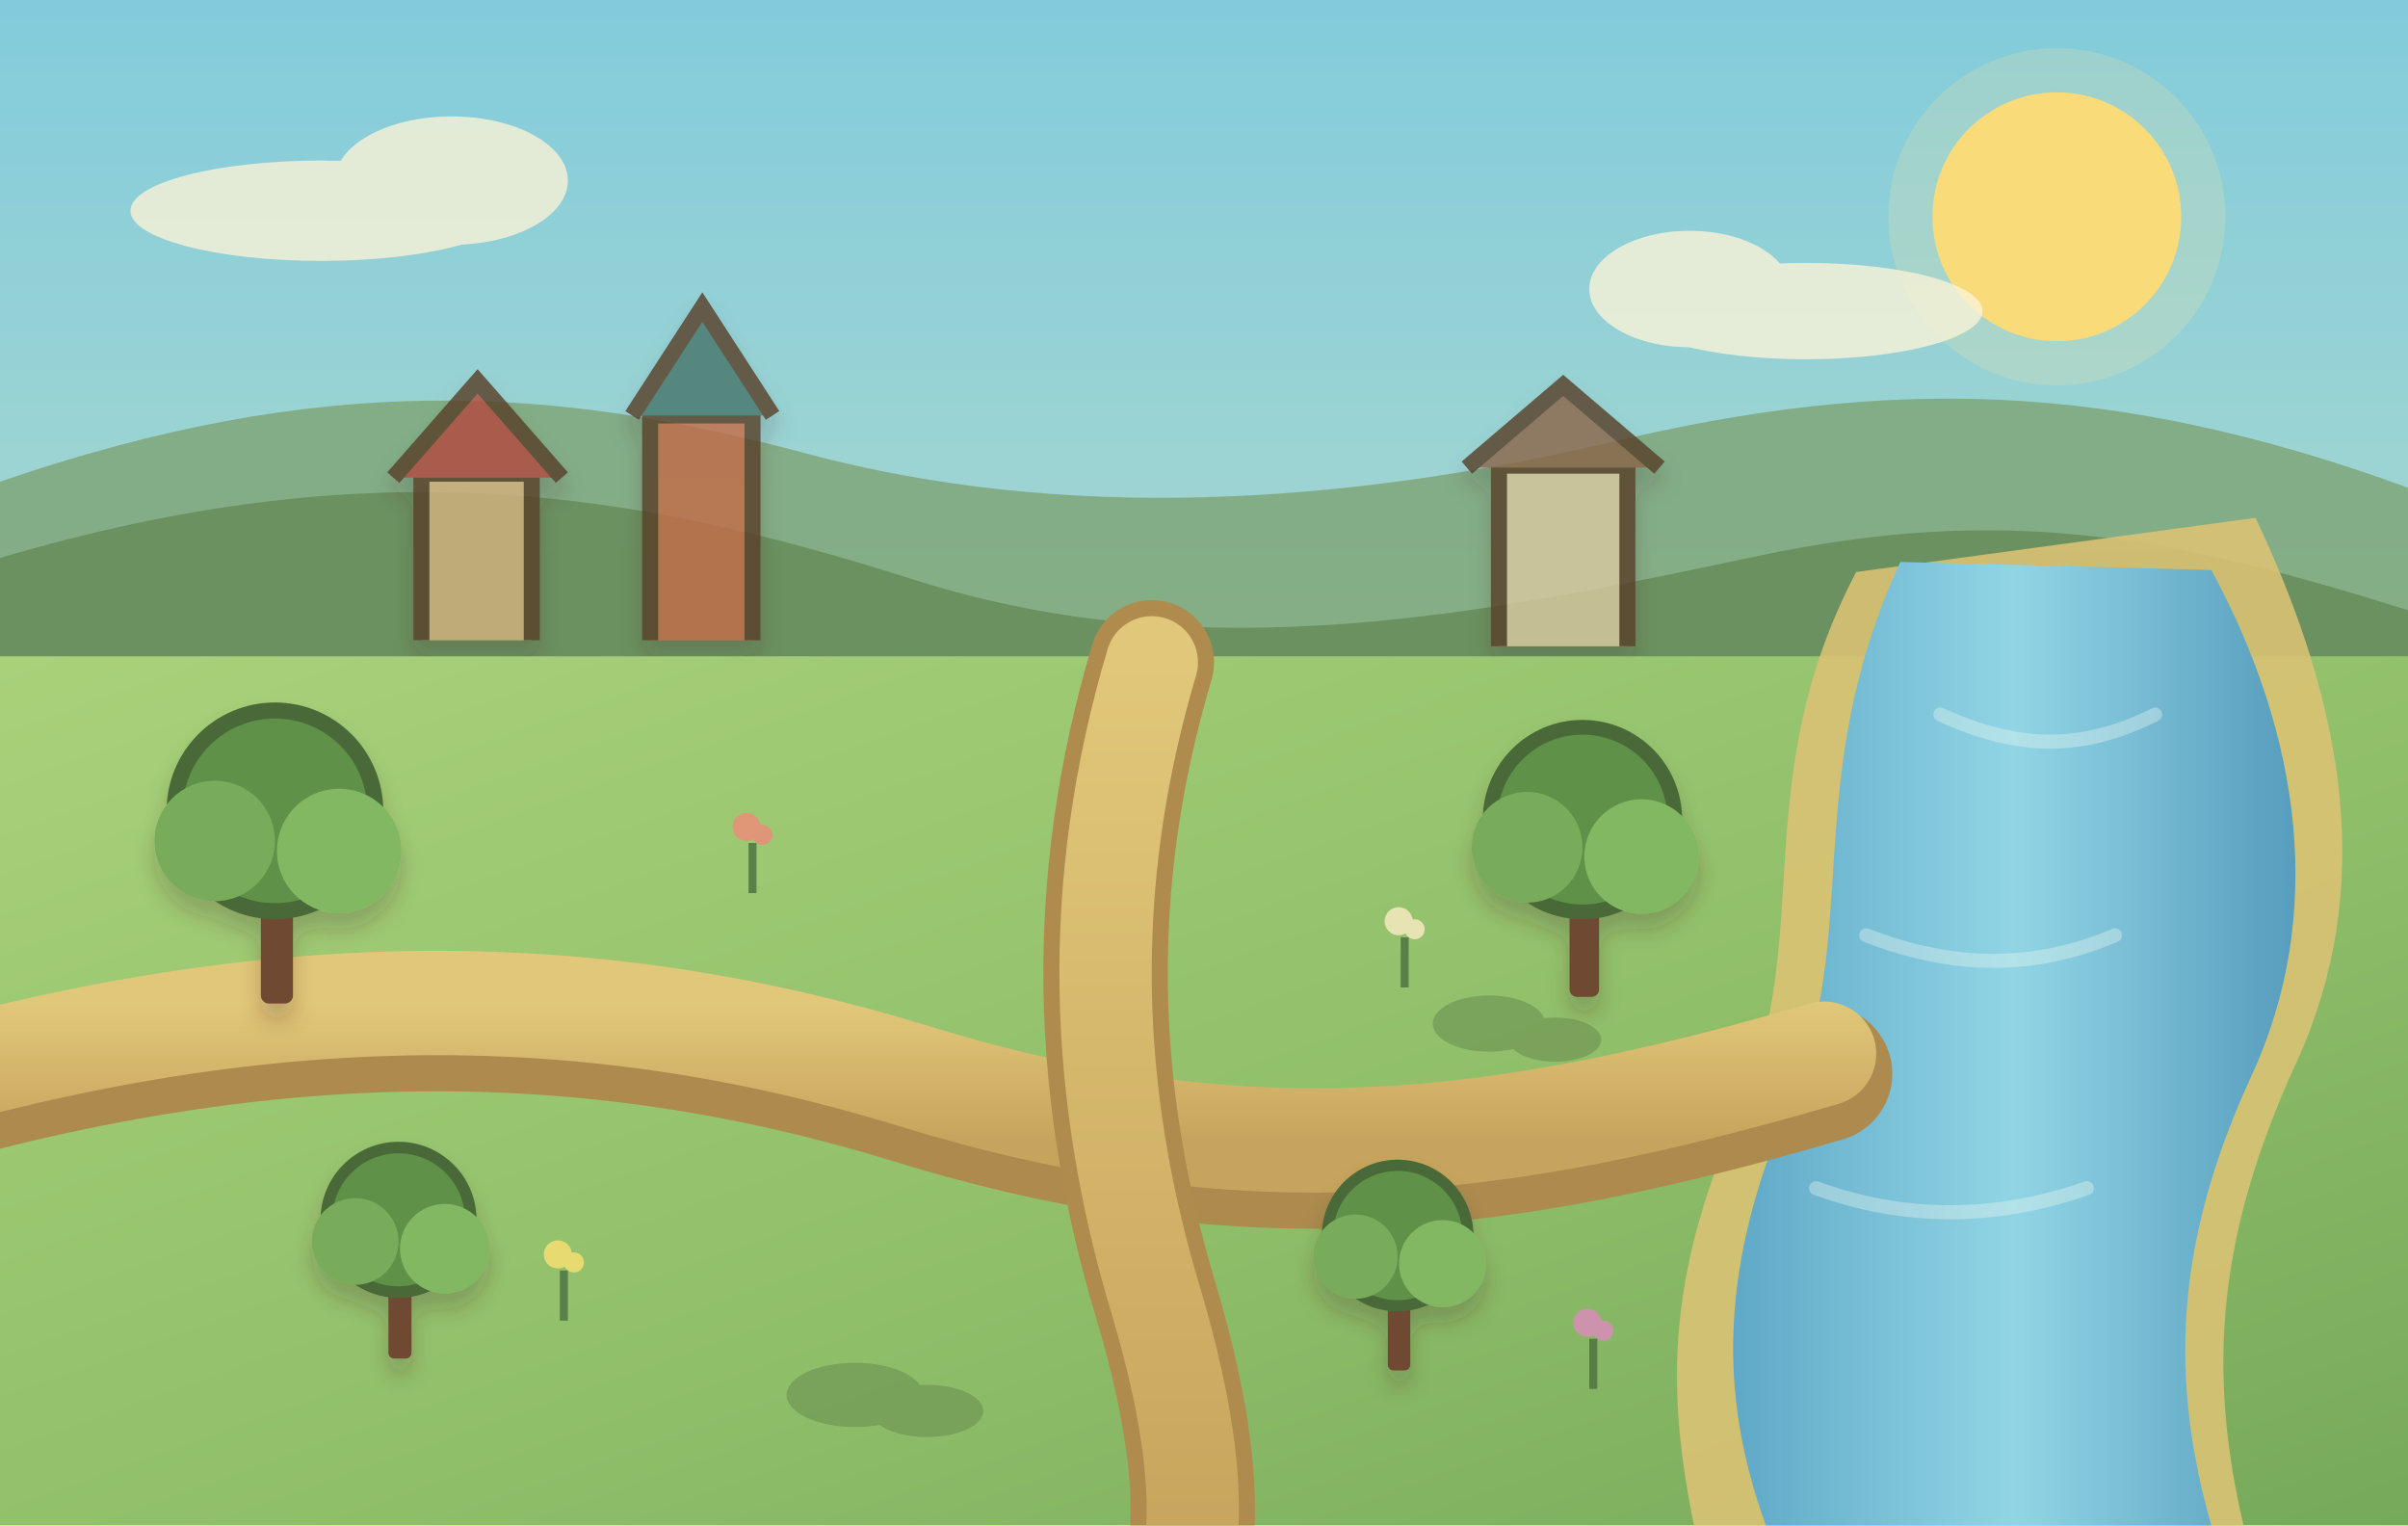
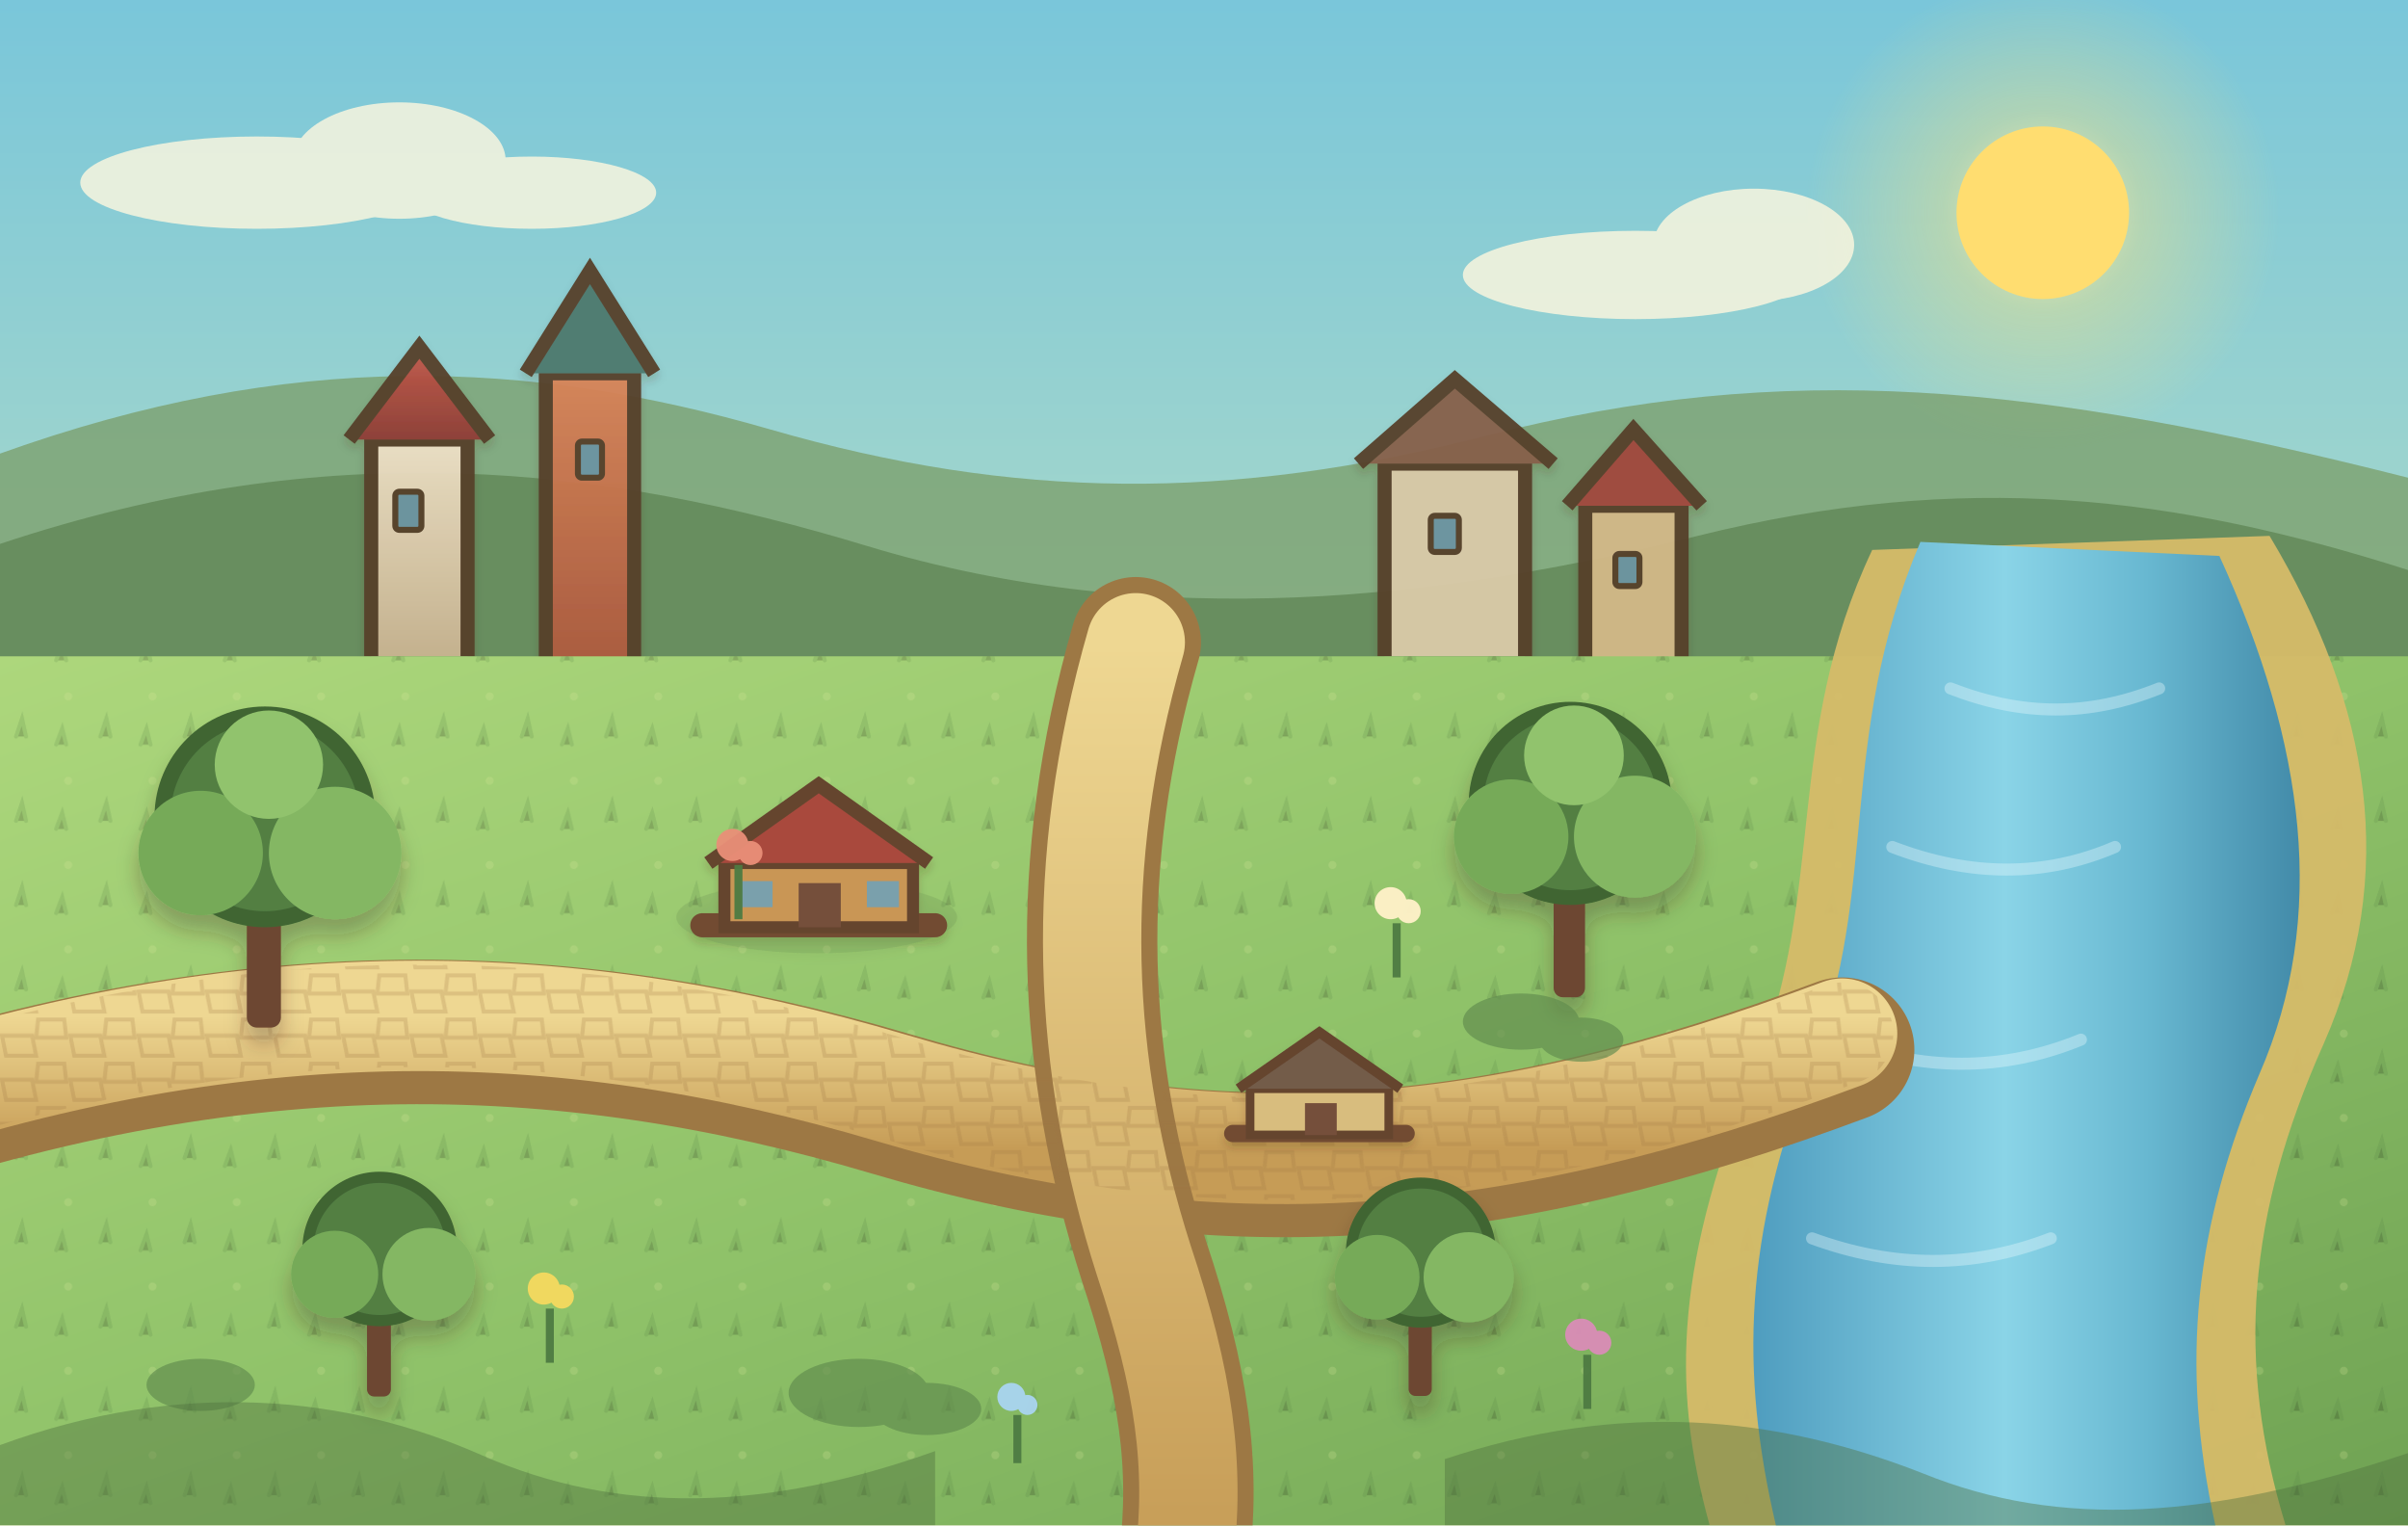
<svg xmlns="http://www.w3.org/2000/svg" viewBox="0 0 1200 760" preserveAspectRatio="xMidYMid slice">
  <defs>
    <linearGradient id="sky" x1="0" y1="0" x2="0" y2="1">
-       <stop offset="0" stop-color="#82cbdc" />
-       <stop offset="1" stop-color="#d6e8bf" />
+       <stop offset="0" stop-color="#79c6da" />
+       <stop offset=".58" stop-color="#b9dfc4" />
+       <stop offset="1" stop-color="#e9ddb0" />
    </linearGradient>
    <linearGradient id="grass" x1="0" y1="0" x2="1" y2="1">
-       <stop offset="0" stop-color="#a8d17a" />
-       <stop offset=".58" stop-color="#8fbe69" />
-       <stop offset="1" stop-color="#76a95a" />
+       <stop offset="0" stop-color="#add77c" />
+       <stop offset=".5" stop-color="#8fc269" />
+       <stop offset="1" stop-color="#6fa253" />
    </linearGradient>
    <linearGradient id="water" x1="0" y1="0" x2="1" y2="0">
-       <stop offset="0" stop-color="#5fa8c7" />
-       <stop offset=".5" stop-color="#91d5e5" />
-       <stop offset="1" stop-color="#579dbd" />
+       <stop offset="0" stop-color="#4f9dbf" />
+       <stop offset=".46" stop-color="#8ad4e7" />
+       <stop offset=".72" stop-color="#68b8d1" />
+       <stop offset="1" stop-color="#438ba9" />
    </linearGradient>
    <linearGradient id="path" x1="0" y1="0" x2="0" y2="1">
-       <stop offset="0" stop-color="#e1c779" />
-       <stop offset="1" stop-color="#c7a45d" />
+       <stop offset="0" stop-color="#eed792" />
+       <stop offset="1" stop-color="#c69c56" />
    </linearGradient>
-     <filter id="shadow">
-       <feDropShadow dx="0" dy="8" stdDeviation="5" flood-color="#3d2a1c" flood-opacity=".23" />
+     <linearGradient id="roof" x1="0" y1="0" x2="0" y2="1">
+       <stop offset="0" stop-color="#c55848" />
+       <stop offset="1" stop-color="#8e3c36" />
+     </linearGradient>
+     <linearGradient id="stone" x1="0" y1="0" x2="0" y2="1">
+       <stop offset="0" stop-color="#eee0c7" />
+       <stop offset="1" stop-color="#c9b391" />
+     </linearGradient>
+     <linearGradient id="brick" x1="0" y1="0" x2="0" y2="1">
+       <stop offset="0" stop-color="#d88458" />
+       <stop offset="1" stop-color="#ad593f" />
+     </linearGradient>
+     <radialGradient id="sunGlow">
+       <stop offset="0" stop-color="#fffbd0" stop-opacity=".9" />
+       <stop offset=".42" stop-color="#ffe47b" stop-opacity=".36" />
+       <stop offset="1" stop-color="#ffe47b" stop-opacity="0" />
+     </radialGradient>
+     <pattern id="grassTex" width="42" height="42" patternUnits="userSpaceOnUse">
+       <path d="M8 31l3-9 2 9m15 4 3-8 2 8" stroke="#527f43" stroke-width="2" opacity=".18" stroke-linecap="round" />
+       <circle cx="34" cy="11" r="2" fill="#dbe89a" opacity=".22" />
+     </pattern>
+     <pattern id="cobble" width="34" height="22" patternUnits="userSpaceOnUse">
+       <path d="M1 10h15l2 10H3zm18-8h13l1 9H18z" fill="none" stroke="#9e7542" stroke-width="2" opacity=".32" />
+     </pattern>
+     <filter id="shadow" x="-30%" y="-30%" width="170%" height="190%">
+       <feDropShadow dx="0" dy="8" stdDeviation="5" flood-color="#372417" flood-opacity=".28" />
+     </filter>
+     <filter id="soft" x="-20%" y="-20%" width="140%" height="150%">
+       <feDropShadow dx="0" dy="3" stdDeviation="2" flood-color="#3a281b" flood-opacity=".18" />
    </filter>
  </defs>
  <rect width="1200" height="760" fill="url(#sky)" />
-   <circle cx="1025" cy="108" r="62" fill="#ffd96b" opacity=".94" />
-   <circle cx="1025" cy="108" r="84" fill="#ffe89a" opacity=".2" />
-   <g fill="#f9f2d7" opacity=".8">
-     <ellipse cx="160" cy="105" rx="95" ry="25" />
-     <ellipse cx="225" cy="90" rx="58" ry="32" />
-     <ellipse cx="900" cy="155" rx="88" ry="24" />
-     <ellipse cx="842" cy="144" rx="50" ry="29" />
+   <circle cx="1018" cy="106" r="118" fill="url(#sunGlow)" />
+   <circle cx="1018" cy="106" r="43" fill="#ffdd70" />
+   <g fill="#fff8df" opacity=".8">
+     <ellipse cx="128" cy="91" rx="88" ry="23" />
+     <ellipse cx="199" cy="80" rx="53" ry="29" />
+     <ellipse cx="265" cy="96" rx="62" ry="18" />
+     <ellipse cx="815" cy="137" rx="86" ry="22" />
+     <ellipse cx="874" cy="122" rx="50" ry="28" />
  </g>
-   <path d="M0 240C160 185 275 192 402 226s266 26 402-6 248-31 396 23V390H0z" fill="#789c66" opacity=".7" />
-   <path d="M0 278c183-54 312-35 456 11 145 46 288 16 420-12 123-26 206-10 324 27v90H0z" fill="#648956" opacity=".78" />
-   <g opacity=".82" filter="url(#shadow)">
-     <path d="M210 319v-83h55v83" fill="#d0b27b" stroke="#59402a" stroke-width="8" />
-     <path d="M196 238l42-48 42 48" fill="#b24c41" stroke="#59402a" stroke-width="8" />
-     <path d="M324 319v-112h51v112" fill="#c26d49" stroke="#59402a" stroke-width="8" />
-     <path d="M315 207l35-54 35 54" fill="#47766d" stroke="#59402a" stroke-width="8" />
-     <path d="M747 322v-90h64v90" fill="#d7c89f" stroke="#59402a" stroke-width="8" />
-     <path d="M731 233l48-41 48 41" fill="#8b654a" stroke="#59402a" stroke-width="8" />
+   <path d="M0 226C145 174 263 179 384 214s229 36 357 3c149-38 273-26 459 21V352H0z" fill="#789b64" opacity=".72" />
+   <path d="M0 271c165-55 300-39 432 1 145 44 289 26 414-5 133-33 238-20 354 17v104H0z" fill="#5f8554" opacity=".76" />
+   <g opacity=".95" filter="url(#soft)">
+     <path d="M185 327V219h48v108" fill="url(#stone)" stroke="#57402c" stroke-width="7" />
+     <path d="M174 219l35-46 35 46" fill="url(#roof)" stroke="#57402c" stroke-width="7" />
+     <path d="M272 329V186h44v143" fill="url(#brick)" stroke="#57402c" stroke-width="7" />
+     <path d="M262 186l32-51 32 51" fill="#4e796d" stroke="#57402c" stroke-width="7" />
+     <path d="M690 327v-96h70v96" fill="#d9c9a8" stroke="#57402c" stroke-width="7" />
+     <path d="M677 231l48-42 49 42" fill="#866148" stroke="#57402c" stroke-width="7" />
+     <path d="M790 328v-76h48v76" fill="#d2b887" stroke="#57402c" stroke-width="7" />
+     <path d="M781 252l33-38 34 38" fill="#a1473c" stroke="#57402c" stroke-width="7" />
+     <g fill="#6c94a2" stroke="#57402c" stroke-width="3">
+       <rect x="197" y="245" width="13" height="19" rx="2" />
+       <rect x="288" y="220" width="12" height="18" rx="2" />
+       <rect x="713" y="257" width="14" height="18" rx="2" />
+       <rect x="805" y="276" width="12" height="16" rx="2" />
+     </g>
  </g>
  <rect y="327" width="1200" height="433" fill="url(#grass)" />
-   <path d="M925 285c-55 105-20 182-58 268-40 91-37 150-17 233h275c-29-98-20-171 20-258 38-84 25-173-21-270z" fill="#d9c273" opacity=".9" />
-   <path d="M947 280c-51 111-18 184-56 272-37 86-32 150-11 208h222c-23-80-15-148 20-224 37-80 25-169-20-252z" fill="url(#water)" />
-   <g opacity=".34" fill="none" stroke="#f4fbef" stroke-width="7" stroke-linecap="round">
-     <path d="M967 356c39 18 71 18 107 0" />
-     <path d="M930 466c44 17 84 17 124 0" />
-     <path d="M905 592c44 16 89 16 135 0" />
+   <rect y="327" width="1200" height="433" fill="url(#grassTex)" />
+   <path d="M933 274c-44 93-23 170-58 257-39 96-43 157-23 229h287c-25-82-19-155 19-240 37-84 24-168-27-253z" fill="#d5bb69" opacity=".95" />
+   <path d="M957 270c-42 99-20 172-54 259-34 87-36 154-18 231h219c-18-81-10-150 22-225 34-78 23-164-20-258z" fill="url(#water)" />
+   <g fill="none" stroke="#effcff" stroke-width="6" stroke-linecap="round" opacity=".34">
+     <path d="M972 343c36 14 69 14 104 0" />
+     <path d="M943 422c39 15 76 15 111 0" />
+     <path d="M916 518c42 16 82 16 121 0" />
+     <path d="M903 617c41 15 80 15 119 0" />
  </g>
-   <path d="M-90 563c215-70 385-66 545-17 165 51 290 37 454-11" fill="none" stroke="#ad8b4f" stroke-width="68" stroke-linecap="round" />
-   <path d="M-90 553c215-70 385-66 545-17 165 51 290 37 454-11" fill="none" stroke="url(#path)" stroke-width="52" stroke-linecap="round" />
-   <path d="M574 330c-33 111-29 215 2 318 17 57 22 101 16 132" fill="none" stroke="#af8b4e" stroke-width="62" stroke-linecap="round" />
-   <path d="M574 330c-33 111-29 215 2 318 17 57 22 101 16 132" fill="none" stroke="url(#path)" stroke-width="46" stroke-linecap="round" />
+   <path d="M-100 574c212-79 382-72 544-24 165 49 300 38 474-27" fill="none" stroke="#9d7844" stroke-width="72" stroke-linecap="round" />
+   <path d="M-100 566c212-79 382-72 544-24 165 49 300 38 474-27" fill="none" stroke="url(#path)" stroke-width="55" stroke-linecap="round" />
+   <path d="M566 320c-32 111-27 211 4 308 20 60 26 102 20 150" fill="none" stroke="#9d7844" stroke-width="65" stroke-linecap="round" />
+   <path d="M566 320c-32 111-27 211 4 308 20 60 26 102 20 150" fill="none" stroke="url(#path)" stroke-width="49" stroke-linecap="round" />
+   <path d="M-100 566c212-79 382-72 544-24 165 49 300 38 474-27" fill="none" stroke="url(#cobble)" stroke-width="51" stroke-linecap="round" opacity=".7" />
  <g filter="url(#shadow)">
-     <g transform="translate(82 346)">
-       <rect x="48" y="86" width="16" height="68" rx="4" fill="#704a32" />
-       <circle cx="55" cy="58" r="50" fill="#5e9148" stroke="#486b38" stroke-width="8" />
-       <circle cx="25" cy="73" r="30" fill="#78ac5a" />
-       <circle cx="87" cy="78" r="31" fill="#83b863" />
+     <g transform="translate(76 348)">
+       <rect x="47" y="91" width="17" height="73" rx="5" fill="#6d4730" />
+       <circle cx="56" cy="59" r="51" fill="#527f43" stroke="#416533" stroke-width="8" />
+       <circle cx="24" cy="77" r="31" fill="#76aa59" />
+       <circle cx="91" cy="77" r="33" fill="#84b764" />
+       <circle cx="58" cy="33" r="27" fill="#91c36d" />
    </g>
-     <g transform="translate(738 355) scale(.92)">
-       <rect x="48" y="86" width="16" height="68" rx="4" fill="#704a32" />
-       <circle cx="55" cy="58" r="50" fill="#5e9148" stroke="#486b38" stroke-width="8" />
-       <circle cx="25" cy="73" r="30" fill="#78ac5a" />
-       <circle cx="87" cy="78" r="31" fill="#83b863" />
+     <g transform="translate(731 346) scale(.92)">
+       <rect x="47" y="91" width="17" height="73" rx="5" fill="#6d4730" />
+       <circle cx="56" cy="59" r="51" fill="#527f43" stroke="#416533" stroke-width="8" />
+       <circle cx="24" cy="77" r="31" fill="#76aa59" />
+       <circle cx="91" cy="77" r="33" fill="#84b764" />
+       <circle cx="58" cy="33" r="27" fill="#91c36d" />
    </g>
-     <g transform="translate(159 566) scale(.72)">
-       <rect x="48" y="86" width="16" height="68" rx="4" fill="#704a32" />
-       <circle cx="55" cy="58" r="50" fill="#5e9148" stroke="#486b38" stroke-width="8" />
-       <circle cx="25" cy="73" r="30" fill="#78ac5a" />
-       <circle cx="87" cy="78" r="31" fill="#83b863" />
+     <g transform="translate(150 581) scale(.7)">
+       <rect x="47" y="91" width="17" height="73" rx="5" fill="#6d4730" />
+       <circle cx="56" cy="59" r="51" fill="#527f43" stroke="#416533" stroke-width="8" />
+       <circle cx="24" cy="77" r="31" fill="#76aa59" />
+       <circle cx="91" cy="77" r="33" fill="#84b764" />
    </g>
-     <g transform="translate(658 575) scale(.7)">
-       <rect x="48" y="86" width="16" height="68" rx="4" fill="#704a32" />
-       <circle cx="55" cy="58" r="50" fill="#5e9148" stroke="#486b38" stroke-width="8" />
-       <circle cx="25" cy="73" r="30" fill="#78ac5a" />
-       <circle cx="87" cy="78" r="31" fill="#83b863" />
+     <g transform="translate(670 584) scale(.68)">
+       <rect x="47" y="91" width="17" height="73" rx="5" fill="#6d4730" />
+       <circle cx="56" cy="59" r="51" fill="#527f43" stroke="#416533" stroke-width="8" />
+       <circle cx="24" cy="77" r="31" fill="#76aa59" />
+       <circle cx="91" cy="77" r="33" fill="#84b764" />
    </g>
  </g>
-   <g opacity=".86">
-     <g transform="translate(278 625)">
-       <circle r="7" fill="#f5dd72" />
-       <circle cx="8" cy="4" r="5" fill="#f5dd72" />
-       <path d="M3 8v25" stroke="#517542" stroke-width="4" />
+   <g filter="url(#soft)">
+     <g transform="translate(341 378)">
+       <ellipse cx="66" cy="79" rx="70" ry="18" fill="#4f6f40" opacity=".16" />
+       <path d="M9 83h116" stroke="#724c32" stroke-width="12" stroke-linecap="round" />
+       <path d="M20 52h94v32H20z" fill="#c99655" stroke="#65452f" stroke-width="6" />
+       <path d="M12 52l55-39 55 39" fill="#a94a3d" stroke="#65452f" stroke-width="7" />
+       <rect x="57" y="62" width="21" height="22" fill="#75503b" />
+       <rect x="28" y="61" width="16" height="13" fill="#7aa0ac" />
+       <rect x="91" y="61" width="16" height="13" fill="#7aa0ac" />
    </g>
-     <g transform="translate(372 412)">
-       <circle r="7" fill="#e98f78" />
-       <circle cx="8" cy="4" r="5" fill="#e98f78" />
-       <path d="M3 8v25" stroke="#517542" stroke-width="4" />
-     </g>
-     <g transform="translate(697 459)">
-       <circle r="7" fill="#f4e8be" />
-       <circle cx="8" cy="4" r="5" fill="#f4e8be" />
-       <path d="M3 8v25" stroke="#517542" stroke-width="4" />
-     </g>
-     <g transform="translate(791 659)">
-       <circle r="7" fill="#d98db7" />
-       <circle cx="8" cy="4" r="5" fill="#d98db7" />
-       <path d="M3 8v25" stroke="#517542" stroke-width="4" />
+     <g transform="translate(610 505) scale(.72)">
+       <path d="M6 83h120" stroke="#724c32" stroke-width="12" stroke-linecap="round" />
+       <path d="M18 52h96v32H18z" fill="#d8bd7e" stroke="#65452f" stroke-width="6" />
+       <path d="M10 52l56-39 56 39" fill="#735c49" stroke="#65452f" stroke-width="7" />
+       <rect x="56" y="62" width="22" height="22" fill="#75503b" />
    </g>
  </g>
-   <g fill="#6b8f50" opacity=".6">
-     <ellipse cx="426" cy="695" rx="34" ry="16" />
-     <ellipse cx="462" cy="703" rx="28" ry="13" />
-     <ellipse cx="742" cy="510" rx="28" ry="14" />
-     <ellipse cx="775" cy="518" rx="23" ry="11" />
+   <g opacity=".95">
+     <g transform="translate(271 642)">
+       <circle r="8" fill="#f5d95e" />
+       <circle cx="9" cy="4" r="6" fill="#f5d95e" />
+       <path d="M3 10v27" stroke="#4e7b42" stroke-width="4" />
+     </g>
+     <g transform="translate(365 421)">
+       <circle r="8" fill="#e98f78" />
+       <circle cx="9" cy="4" r="6" fill="#e98f78" />
+       <path d="M3 10v27" stroke="#4e7b42" stroke-width="4" />
+     </g>
+     <g transform="translate(693 450)">
+       <circle r="8" fill="#fff1c8" />
+       <circle cx="9" cy="4" r="6" fill="#fff1c8" />
+       <path d="M3 10v27" stroke="#4e7b42" stroke-width="4" />
+     </g>
+     <g transform="translate(788 665)">
+       <circle r="8" fill="#d98db7" />
+       <circle cx="9" cy="4" r="6" fill="#d98db7" />
+       <path d="M3 10v27" stroke="#4e7b42" stroke-width="4" />
+     </g>
+     <g transform="translate(504 696)">
+       <circle r="7" fill="#a9d4ef" />
+       <circle cx="8" cy="4" r="5" fill="#a9d4ef" />
+       <path d="M3 9v24" stroke="#4e7b42" stroke-width="4" />
+     </g>
+   </g>
+   <g fill="#5f8b4d" opacity=".65">
+     <ellipse cx="428" cy="694" rx="35" ry="17" />
+     <ellipse cx="462" cy="702" rx="27" ry="13" />
+     <ellipse cx="758" cy="509" rx="29" ry="14" />
+     <ellipse cx="788" cy="518" rx="21" ry="11" />
+     <ellipse cx="100" cy="690" rx="27" ry="13" />
+   </g>
+   <g fill="#4e713f" opacity=".42">
+     <path d="M0 720c90-33 172-25 240 5s142 28 226-2v37H0z" />
+     <path d="M720 727c87-29 164-22 238 7 69 28 143 23 242-10v36H720z" />
  </g>
</svg>
